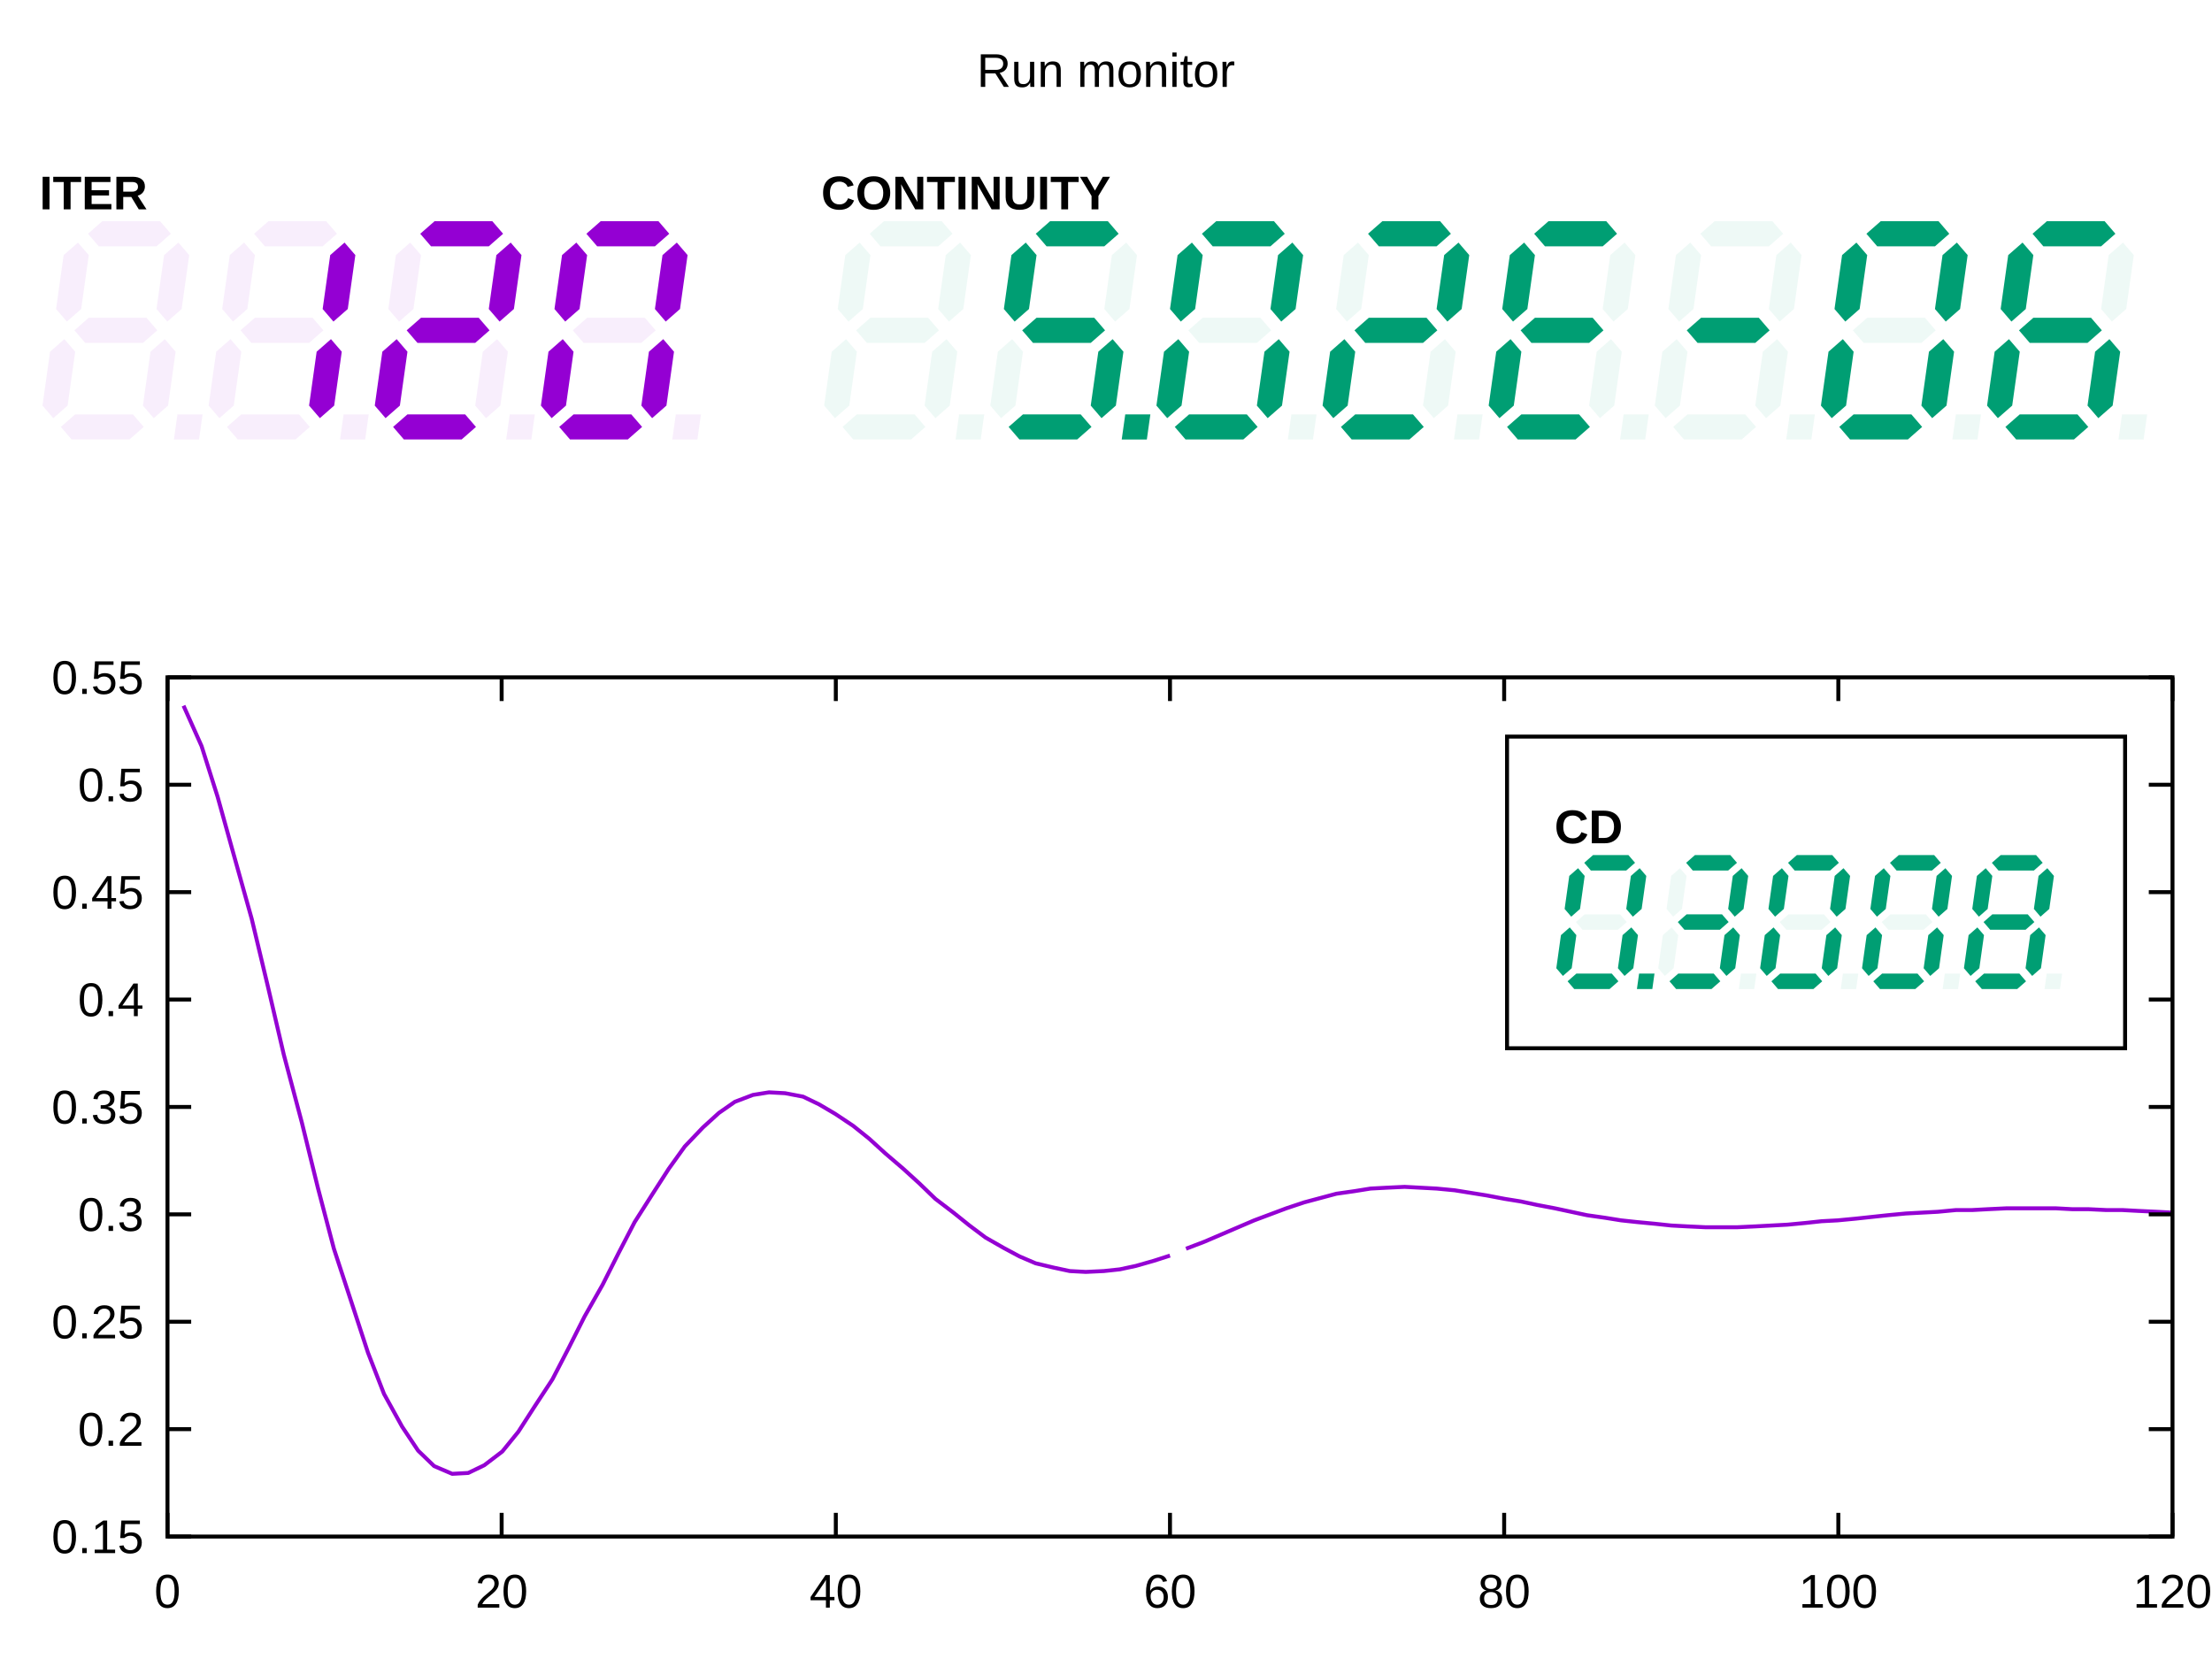
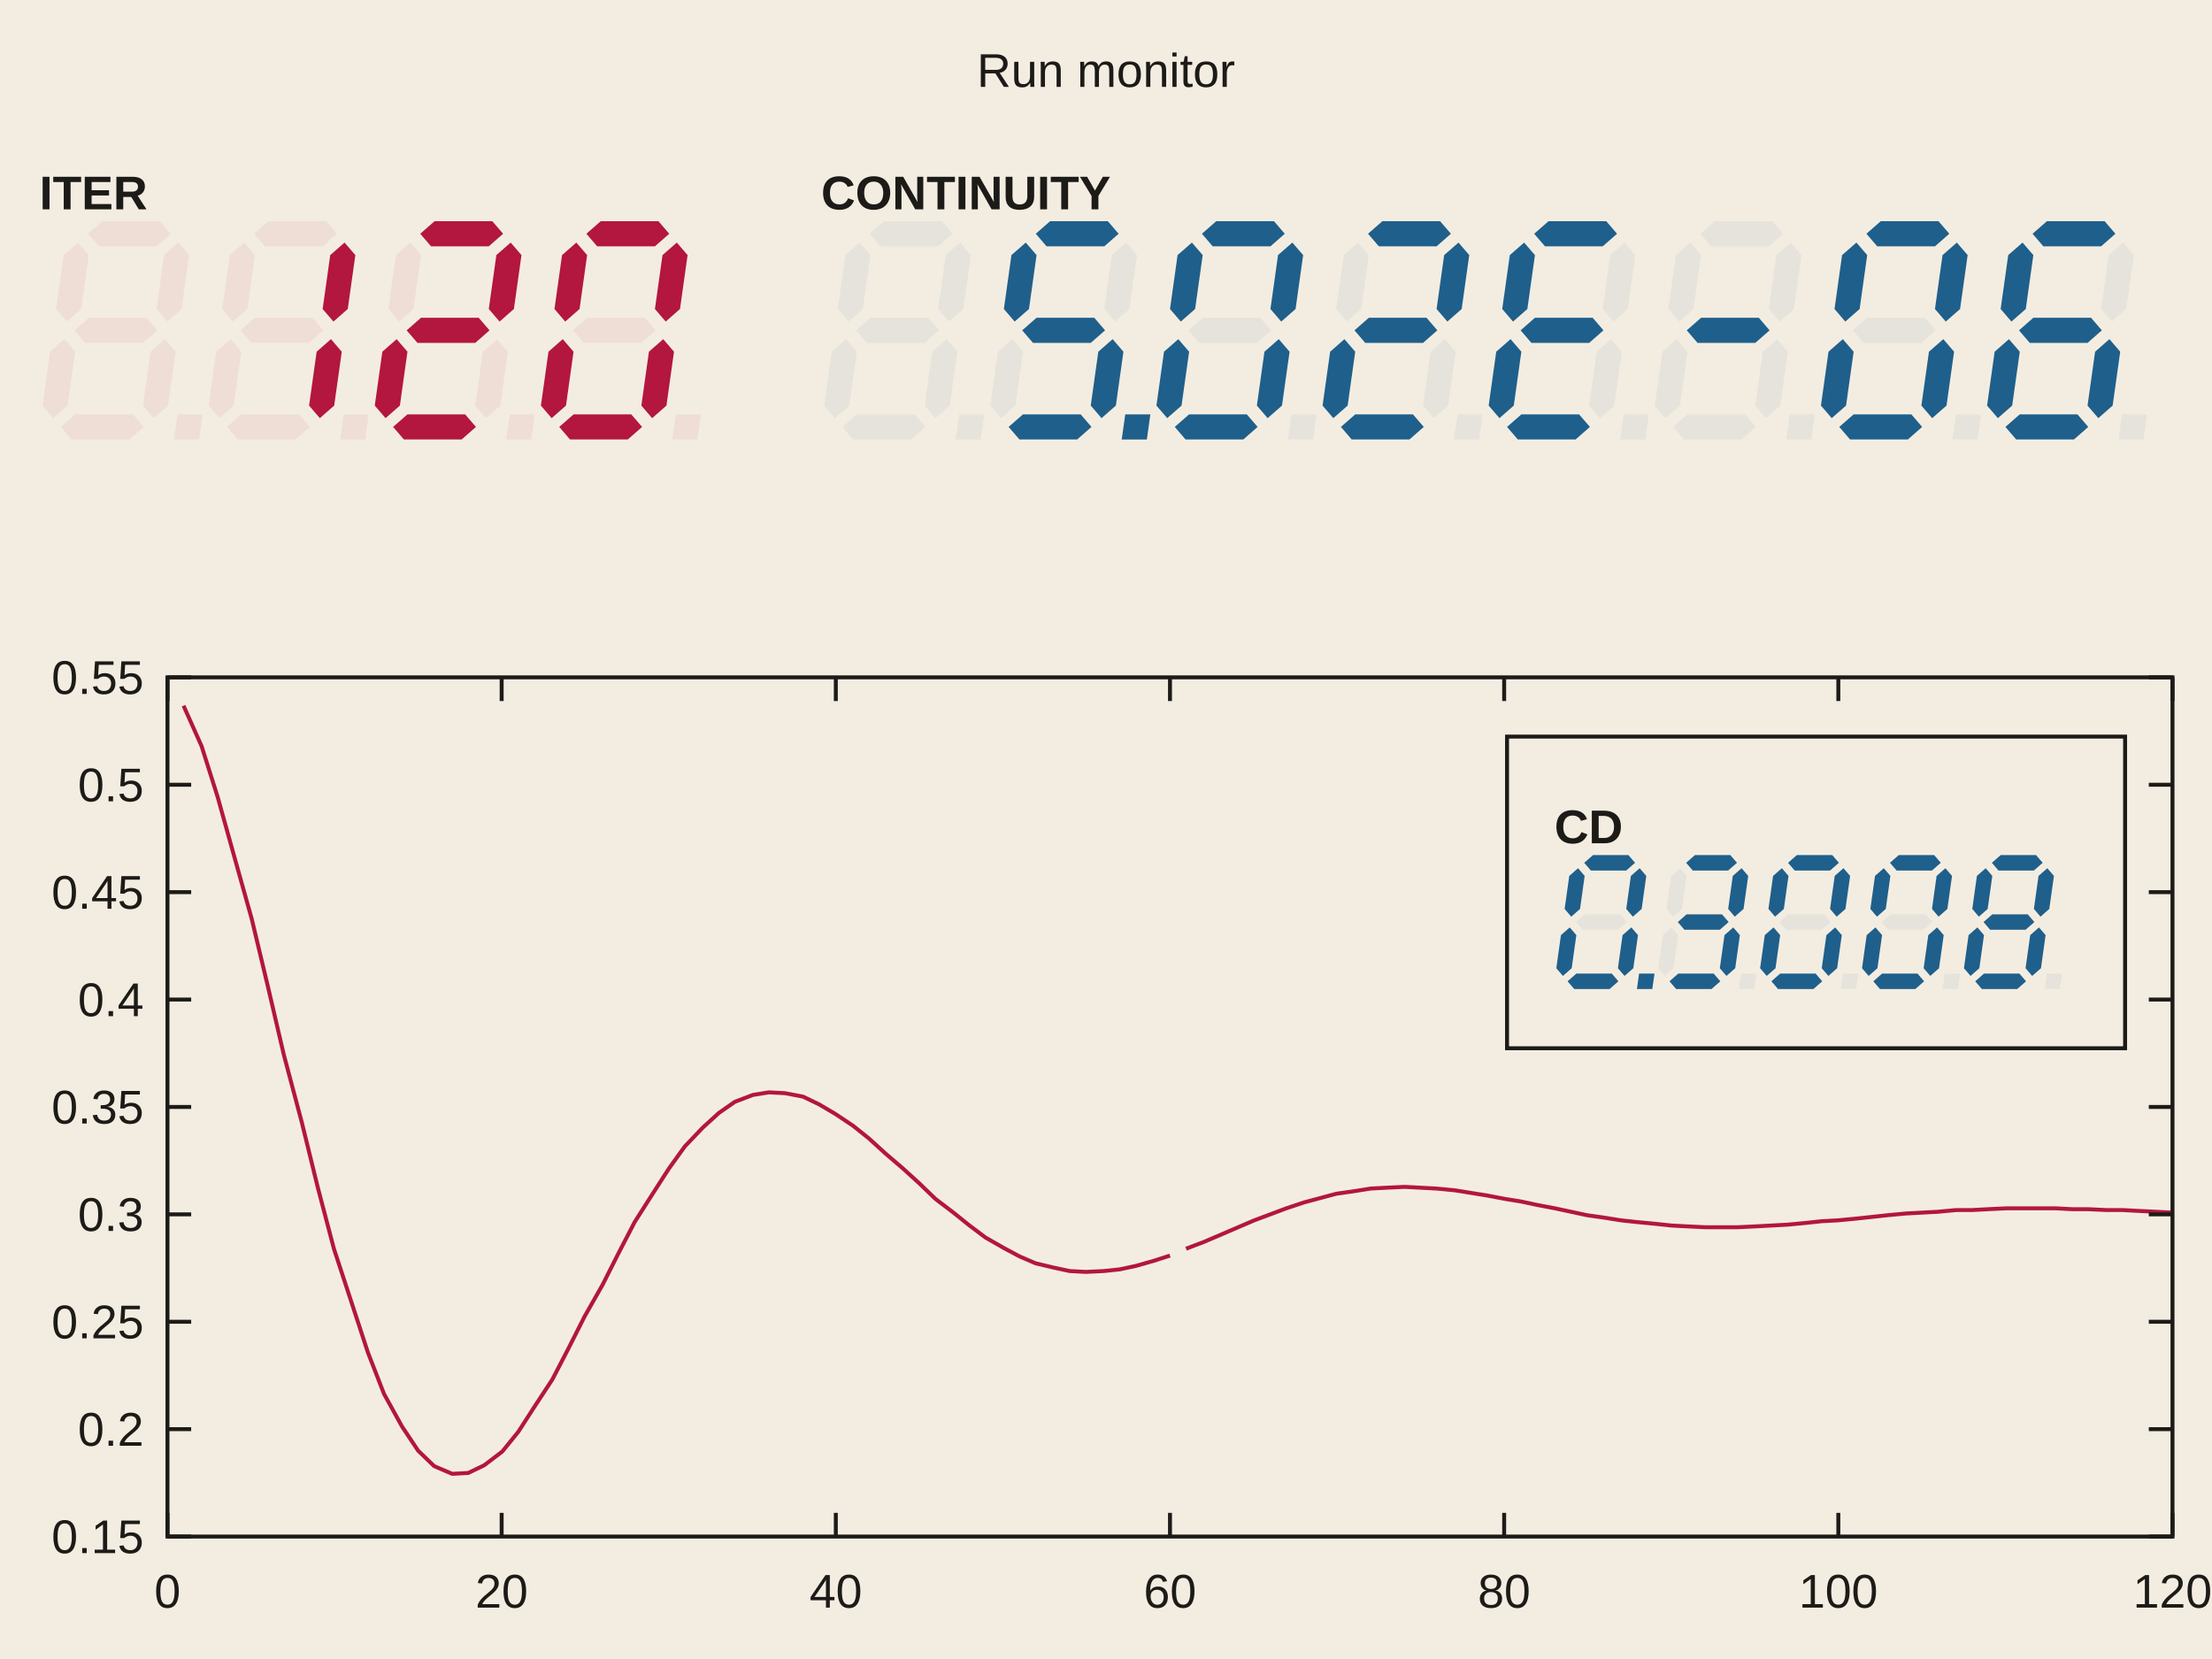
- <svg xmlns="http://www.w3.org/2000/svg" width="560" height="420" viewBox="0 0 560 420" font-family="Arial,Helvetica,sans-serif" font-size="12">
-   <rect x="0" y="0" width="560" height="420" fill="white" stroke="none" stroke-width="0" />
+ <svg xmlns="http://www.w3.org/2000/svg" width="560" height="420" viewBox="0 0 560 420" font-family="Arial,Helvetica,sans-serif" font-size="12" fill="#1d1b18" data-theme="washi" data-frame="#1d1b18" data-grid-color="#a69a85">
+   <rect x="0" y="0" width="560" height="420" fill="#f3ede1" stroke="none" stroke-width="0" />
  <text x="280" y="22" text-anchor="middle">Run monitor</text>
  <g class="fs-readouts">
    <g class="fs-readout">
      <text x="10" y="53" font-weight="bold">ITER</text>
-       <g transform="translate(20.05 59.18) skewX(-8)" fill="#9400d3">
+       <g transform="translate(20.05 59.18) skewX(-8)" fill="#b3163f">
        <path fill-opacity="0.07" d="M2.23,0L5.4,-3.18L20.03,-3.18L23.21,0L20.03,3.18L5.4,3.18ZM25.43,2.23L28.61,5.4L28.61,19.05L25.43,22.23L22.25,19.05L22.25,5.4ZM25.43,26.68L28.61,29.86L28.61,43.5L25.43,46.68L22.25,43.5L22.25,29.86ZM2.23,48.9L5.4,45.73L20.03,45.73L23.21,48.9L20.03,52.08L5.4,52.08ZM0,26.68L3.18,29.86L3.18,43.5L0,46.68L-3.18,43.5L-3.18,29.86ZM0,2.23L3.18,5.4L3.18,19.05L0,22.23L-3.18,19.05L-3.18,5.4ZM2.23,24.45L5.4,21.27L20.03,21.27L23.21,24.45L20.03,27.63L5.4,27.63ZM31.3,45.73h6.36v6.36h-6.36ZM44.28,0L47.46,-3.18L62.08,-3.18L65.26,0L62.08,3.18L47.46,3.18ZM44.28,48.9L47.46,45.73L62.08,45.73L65.26,48.9L62.08,52.08L47.46,52.08ZM42.06,26.68L45.24,29.86L45.24,43.5L42.06,46.68L38.88,43.5L38.88,29.86ZM42.06,2.23L45.24,5.4L45.24,19.05L42.06,22.23L38.88,19.05L38.88,5.4ZM44.28,24.45L47.46,21.27L62.08,21.27L65.26,24.45L62.08,27.63L47.46,27.63ZM73.36,45.73h6.36v6.36h-6.36ZM109.55,26.68L112.73,29.86L112.73,43.5L109.55,46.68L106.37,43.5L106.37,29.86ZM84.12,2.23L87.3,5.4L87.3,19.05L84.12,22.23L80.94,19.05L80.94,5.4ZM115.42,45.73h6.36v6.36h-6.36ZM128.4,24.45L131.58,21.27L146.2,21.27L149.38,24.45L146.2,27.63L131.58,27.63ZM157.47,45.73h6.36v6.36h-6.36Z" />
        <path d="M67.49,2.23L70.67,5.4L70.67,19.05L67.49,22.23L64.31,19.05L64.31,5.4ZM67.49,26.68L70.67,29.86L70.67,43.5L67.49,46.68L64.31,43.5L64.31,29.86ZM86.34,0L89.52,-3.18L104.14,-3.18L107.32,0L104.14,3.18L89.52,3.18ZM109.55,2.23L112.73,5.4L112.73,19.05L109.55,22.23L106.37,19.05L106.37,5.4ZM86.34,48.9L89.52,45.73L104.14,45.73L107.32,48.9L104.14,52.08L89.52,52.08ZM84.12,26.68L87.3,29.86L87.3,43.5L84.12,46.68L80.94,43.5L80.94,29.86ZM86.34,24.45L89.52,21.27L104.14,21.27L107.32,24.45L104.14,27.63L89.52,27.63ZM128.4,0L131.58,-3.18L146.2,-3.18L149.38,0L146.2,3.18L131.58,3.18ZM151.61,2.23L154.78,5.4L154.78,19.05L151.61,22.23L148.43,19.05L148.43,5.4ZM151.61,26.68L154.78,29.86L154.78,43.5L151.61,46.68L148.43,43.5L148.43,29.86ZM128.4,48.9L131.58,45.73L146.2,45.73L149.38,48.9L146.2,52.08L131.58,52.08ZM126.17,26.68L129.35,29.86L129.35,43.5L126.17,46.68L123,43.5L123,29.86ZM126.17,2.23L129.35,5.4L129.35,19.05L126.17,22.23L123,19.05L123,5.4Z" />
      </g>
    </g>
    <g class="fs-readout">
      <text x="207.88" y="53" font-weight="bold">CONTINUITY</text>
-       <g transform="translate(217.94 59.18) skewX(-8)" fill="#009e73">
+       <g transform="translate(217.94 59.18) skewX(-8)" fill="#1f5f8b">
        <path fill-opacity="0.07" d="M2.23,0L5.4,-3.18L20.03,-3.18L23.21,0L20.03,3.18L5.4,3.18ZM25.43,2.23L28.61,5.4L28.61,19.05L25.43,22.23L22.25,19.05L22.25,5.4ZM25.43,26.68L28.61,29.86L28.61,43.5L25.43,46.68L22.25,43.5L22.25,29.86ZM2.23,48.9L5.4,45.73L20.03,45.73L23.21,48.9L20.03,52.08L5.4,52.08ZM0,26.68L3.18,29.86L3.18,43.5L0,46.68L-3.18,43.5L-3.18,29.86ZM0,2.23L3.18,5.4L3.18,19.05L0,22.23L-3.18,19.05L-3.18,5.4ZM2.23,24.45L5.4,21.27L20.03,21.27L23.21,24.45L20.03,27.63L5.4,27.63ZM31.3,45.73h6.36v6.36h-6.36ZM67.49,2.23L70.67,5.4L70.67,19.05L67.49,22.23L64.31,19.05L64.31,5.4ZM42.06,26.68L45.24,29.86L45.24,43.5L42.06,46.68L38.88,43.5L38.88,29.86ZM86.34,24.45L89.52,21.27L104.14,21.27L107.32,24.45L104.14,27.63L89.52,27.63ZM115.42,45.73h6.36v6.36h-6.36ZM151.61,26.68L154.78,29.86L154.78,43.5L151.61,46.68L148.43,43.5L148.43,29.86ZM126.17,2.23L129.35,5.4L129.35,19.05L126.17,22.23L123,19.05L123,5.4ZM157.47,45.73h6.36v6.36h-6.36ZM193.66,2.23L196.84,5.4L196.84,19.05L193.66,22.23L190.48,19.05L190.48,5.4ZM193.66,26.68L196.84,29.86L196.84,43.5L193.66,46.68L190.48,43.5L190.48,29.86ZM199.53,45.73h6.36v6.36h-6.36ZM212.52,0L215.7,-3.18L230.32,-3.18L233.5,0L230.32,3.18L215.7,3.18ZM235.72,2.23L238.9,5.4L238.9,19.05L235.72,22.23L232.54,19.05L232.54,5.4ZM235.72,26.68L238.9,29.86L238.9,43.5L235.72,46.68L232.54,43.5L232.54,29.86ZM212.52,48.9L215.7,45.73L230.32,45.73L233.5,48.9L230.32,52.08L215.7,52.08ZM210.29,26.68L213.47,29.86L213.47,43.5L210.29,46.68L207.11,43.5L207.11,29.86ZM210.29,2.23L213.47,5.4L213.47,19.05L210.29,22.23L207.11,19.05L207.11,5.4ZM241.59,45.73h6.36v6.36h-6.36ZM254.57,24.45L257.75,21.27L272.38,21.27L275.55,24.45L272.38,27.63L257.75,27.63ZM283.65,45.73h6.36v6.36h-6.36ZM319.84,2.23L323.02,5.4L323.02,19.05L319.84,22.23L316.66,19.05L316.66,5.4ZM325.71,45.73h6.36v6.36h-6.36Z" />
        <path d="M44.28,0L47.46,-3.18L62.08,-3.18L65.26,0L62.08,3.18L47.46,3.18ZM67.49,26.68L70.67,29.86L70.67,43.5L67.49,46.68L64.31,43.5L64.31,29.86ZM44.28,48.9L47.46,45.73L62.08,45.73L65.26,48.9L62.08,52.08L47.46,52.08ZM42.06,2.23L45.24,5.4L45.24,19.05L42.06,22.23L38.88,19.05L38.88,5.4ZM44.28,24.45L47.46,21.27L62.08,21.27L65.26,24.45L62.08,27.63L47.46,27.63ZM73.36,45.73h6.36v6.36h-6.36ZM86.34,0L89.52,-3.18L104.14,-3.18L107.32,0L104.14,3.18L89.52,3.18ZM109.55,2.23L112.73,5.4L112.73,19.05L109.55,22.23L106.37,19.05L106.37,5.4ZM109.55,26.68L112.73,29.86L112.73,43.5L109.55,46.68L106.37,43.5L106.37,29.86ZM86.34,48.9L89.52,45.73L104.14,45.73L107.32,48.9L104.14,52.08L89.52,52.08ZM84.12,26.68L87.3,29.86L87.3,43.5L84.12,46.68L80.94,43.5L80.94,29.86ZM84.12,2.23L87.3,5.4L87.3,19.05L84.12,22.23L80.94,19.05L80.94,5.4ZM128.4,0L131.58,-3.18L146.2,-3.18L149.38,0L146.2,3.18L131.58,3.18ZM151.61,2.23L154.78,5.4L154.78,19.05L151.61,22.23L148.43,19.05L148.43,5.4ZM128.4,48.9L131.58,45.73L146.2,45.73L149.38,48.9L146.2,52.08L131.58,52.08ZM126.17,26.68L129.35,29.86L129.35,43.5L126.17,46.68L123,43.5L123,29.86ZM128.4,24.45L131.58,21.27L146.2,21.27L149.38,24.45L146.2,27.63L131.58,27.63ZM170.46,0L173.64,-3.18L188.26,-3.18L191.44,0L188.26,3.18L173.64,3.18ZM170.46,48.9L173.64,45.73L188.26,45.73L191.44,48.9L188.26,52.08L173.64,52.08ZM168.23,26.68L171.41,29.86L171.41,43.5L168.23,46.68L165.05,43.5L165.05,29.86ZM168.23,2.23L171.41,5.4L171.41,19.05L168.23,22.23L165.05,19.05L165.05,5.4ZM170.46,24.45L173.64,21.27L188.26,21.27L191.44,24.45L188.26,27.63L173.64,27.63ZM212.52,24.45L215.7,21.27L230.32,21.27L233.5,24.45L230.32,27.63L215.7,27.63ZM254.57,0L257.75,-3.18L272.38,-3.18L275.55,0L272.38,3.18L257.75,3.18ZM277.78,2.23L280.96,5.4L280.96,19.05L277.78,22.23L274.6,19.05L274.6,5.4ZM277.78,26.68L280.96,29.86L280.96,43.5L277.78,46.68L274.6,43.5L274.6,29.86ZM254.57,48.9L257.75,45.73L272.38,45.73L275.55,48.9L272.38,52.08L257.75,52.08ZM252.35,26.68L255.53,29.86L255.53,43.5L252.35,46.68L249.17,43.5L249.17,29.86ZM252.35,2.23L255.53,5.4L255.53,19.05L252.35,22.23L249.17,19.05L249.17,5.4ZM296.63,0L299.81,-3.18L314.43,-3.18L317.61,0L314.43,3.18L299.81,3.18ZM319.84,26.68L323.02,29.86L323.02,43.5L319.84,46.68L316.66,43.5L316.66,29.86ZM296.63,48.9L299.81,45.73L314.43,45.73L317.61,48.9L314.43,52.08L299.81,52.08ZM294.41,26.68L297.59,29.86L297.59,43.5L294.41,46.68L291.23,43.5L291.23,29.86ZM294.41,2.23L297.59,5.4L297.59,19.05L294.41,22.23L291.23,19.05L291.23,5.4ZM296.63,24.45L299.81,21.27L314.43,21.27L317.61,24.45L314.43,27.63L299.81,27.63Z" />
      </g>
    </g>
  </g>
  <g class="fs-axes" data-area="42.4 550 171.48 389" data-x="0 1.2e2" data-y="1.5e-1 5.5e-1" data-log="0 0" data-grid="0" data-font-size="12">
    <g class="fs-grid" display="none">
-       <polyline fill="none" stroke="#a0a0a0" stroke-width="0.5" stroke-dasharray="2,3" points="42.4,389 42.4,171.48" />
-       <polyline fill="none" stroke="#a0a0a0" stroke-width="0.5" stroke-dasharray="2,3" points="127,389 127,171.48" />
-       <polyline fill="none" stroke="#a0a0a0" stroke-width="0.5" stroke-dasharray="2,3" points="211.6,389 211.6,171.48" />
-       <polyline fill="none" stroke="#a0a0a0" stroke-width="0.5" stroke-dasharray="2,3" points="296.2,389 296.2,171.48" />
-       <polyline fill="none" stroke="#a0a0a0" stroke-width="0.5" stroke-dasharray="2,3" points="380.8,389 380.8,171.48" />
-       <polyline fill="none" stroke="#a0a0a0" stroke-width="0.5" stroke-dasharray="2,3" points="465.4,389 465.4,171.48" />
-       <polyline fill="none" stroke="#a0a0a0" stroke-width="0.5" stroke-dasharray="2,3" points="550,389 550,171.48" />
-       <polyline fill="none" stroke="#a0a0a0" stroke-width="0.5" stroke-dasharray="2,3" points="42.4,389 550,389" />
-       <polyline fill="none" stroke="#a0a0a0" stroke-width="0.5" stroke-dasharray="2,3" points="42.4,361.81 550,361.81" />
-       <polyline fill="none" stroke="#a0a0a0" stroke-width="0.5" stroke-dasharray="2,3" points="42.4,334.62 550,334.62" />
-       <polyline fill="none" stroke="#a0a0a0" stroke-width="0.5" stroke-dasharray="2,3" points="42.4,307.43 550,307.43" />
-       <polyline fill="none" stroke="#a0a0a0" stroke-width="0.5" stroke-dasharray="2,3" points="42.4,280.24 550,280.24" />
-       <polyline fill="none" stroke="#a0a0a0" stroke-width="0.5" stroke-dasharray="2,3" points="42.4,253.05 550,253.05" />
-       <polyline fill="none" stroke="#a0a0a0" stroke-width="0.5" stroke-dasharray="2,3" points="42.4,225.86 550,225.86" />
-       <polyline fill="none" stroke="#a0a0a0" stroke-width="0.5" stroke-dasharray="2,3" points="42.4,198.67 550,198.67" />
-       <polyline fill="none" stroke="#a0a0a0" stroke-width="0.5" stroke-dasharray="2,3" points="42.4,171.48 550,171.48" />
+       <polyline fill="none" stroke="#a69a85" stroke-width="0.5" stroke-dasharray="2,3" points="42.4,389 42.4,171.48" />
+       <polyline fill="none" stroke="#a69a85" stroke-width="0.5" stroke-dasharray="2,3" points="127,389 127,171.48" />
+       <polyline fill="none" stroke="#a69a85" stroke-width="0.5" stroke-dasharray="2,3" points="211.6,389 211.6,171.48" />
+       <polyline fill="none" stroke="#a69a85" stroke-width="0.5" stroke-dasharray="2,3" points="296.2,389 296.2,171.48" />
+       <polyline fill="none" stroke="#a69a85" stroke-width="0.5" stroke-dasharray="2,3" points="380.8,389 380.8,171.48" />
+       <polyline fill="none" stroke="#a69a85" stroke-width="0.5" stroke-dasharray="2,3" points="465.4,389 465.4,171.48" />
+       <polyline fill="none" stroke="#a69a85" stroke-width="0.5" stroke-dasharray="2,3" points="550,389 550,171.48" />
+       <polyline fill="none" stroke="#a69a85" stroke-width="0.5" stroke-dasharray="2,3" points="42.4,389 550,389" />
+       <polyline fill="none" stroke="#a69a85" stroke-width="0.5" stroke-dasharray="2,3" points="42.4,361.81 550,361.81" />
+       <polyline fill="none" stroke="#a69a85" stroke-width="0.5" stroke-dasharray="2,3" points="42.4,334.62 550,334.62" />
+       <polyline fill="none" stroke="#a69a85" stroke-width="0.5" stroke-dasharray="2,3" points="42.4,307.43 550,307.43" />
+       <polyline fill="none" stroke="#a69a85" stroke-width="0.5" stroke-dasharray="2,3" points="42.4,280.24 550,280.24" />
+       <polyline fill="none" stroke="#a69a85" stroke-width="0.5" stroke-dasharray="2,3" points="42.4,253.05 550,253.05" />
+       <polyline fill="none" stroke="#a69a85" stroke-width="0.5" stroke-dasharray="2,3" points="42.4,225.86 550,225.86" />
+       <polyline fill="none" stroke="#a69a85" stroke-width="0.5" stroke-dasharray="2,3" points="42.4,198.67 550,198.67" />
+       <polyline fill="none" stroke="#a69a85" stroke-width="0.5" stroke-dasharray="2,3" points="42.4,171.48 550,171.48" />
    </g>
    <svg class="fs-plot" x="42.4" y="171.48" width="507.6" height="217.52" viewBox="0 0 1 1" preserveAspectRatio="none" overflow="hidden">
      <g class="fs-series" data-series="1">
-         <polyline fill="none" stroke="#9400d3" stroke-width="1" stroke-linejoin="round" vector-effect="non-scaling-stroke" points="0.008,0.033 0.017,0.08 0.025,0.139 0.033,0.206 0.042,0.281 0.05,0.359 0.058,0.439 0.067,0.518 0.075,0.594 0.083,0.665 0.092,0.729 0.1,0.786 0.108,0.834 0.117,0.872 0.125,0.9 0.133,0.918 0.142,0.927 0.15,0.926 0.158,0.917 0.167,0.901 0.175,0.878 0.183,0.849 0.192,0.817 0.2,0.781 0.208,0.744 0.217,0.707 0.225,0.67 0.233,0.634 0.242,0.601 0.25,0.572 0.258,0.546 0.267,0.524 0.275,0.507 0.283,0.494 0.292,0.486 0.3,0.483 0.308,0.484 0.317,0.488 0.325,0.497 0.333,0.508 0.342,0.522 0.35,0.537 0.358,0.554 0.367,0.572 0.375,0.589 0.383,0.607 0.392,0.623 0.4,0.638 0.408,0.652 0.417,0.664 0.425,0.674 0.433,0.682 0.442,0.687 0.45,0.691 0.458,0.692 0.467,0.691 0.475,0.689 0.483,0.685 0.492,0.679 0.5,0.673" />
-         <polyline fill="none" stroke="#9400d3" stroke-width="1" stroke-linejoin="round" vector-effect="non-scaling-stroke" points="0.508,0.665 0.517,0.657 0.525,0.649 0.533,0.641 0.542,0.632 0.55,0.625 0.558,0.618 0.567,0.611 0.575,0.606 0.583,0.601 0.592,0.598 0.6,0.595 0.608,0.594 0.617,0.593 0.625,0.594 0.633,0.595 0.642,0.597 0.65,0.6 0.658,0.603 0.667,0.607 0.675,0.61 0.683,0.614 0.692,0.618 0.7,0.622 0.708,0.626 0.717,0.629 0.725,0.632 0.733,0.634 0.742,0.636 0.75,0.638 0.758,0.639 0.767,0.64 0.775,0.64 0.783,0.64 0.792,0.639 0.8,0.638 0.808,0.637 0.817,0.635 0.825,0.633 0.833,0.632 0.842,0.63 0.85,0.628 0.858,0.626 0.867,0.624 0.875,0.623 0.883,0.622 0.892,0.62 0.9,0.62 0.908,0.619 0.917,0.618 0.925,0.618 0.933,0.618 0.942,0.618 0.95,0.619 0.958,0.619 0.967,0.62 0.975,0.62 0.983,0.621 0.992,0.622 1,0.623" />
+         <polyline fill="none" stroke="#b3163f" stroke-width="1" stroke-linejoin="round" vector-effect="non-scaling-stroke" points="0.008,0.033 0.017,0.08 0.025,0.139 0.033,0.206 0.042,0.281 0.05,0.359 0.058,0.439 0.067,0.518 0.075,0.594 0.083,0.665 0.092,0.729 0.1,0.786 0.108,0.834 0.117,0.872 0.125,0.9 0.133,0.918 0.142,0.927 0.15,0.926 0.158,0.917 0.167,0.901 0.175,0.878 0.183,0.849 0.192,0.817 0.2,0.781 0.208,0.744 0.217,0.707 0.225,0.67 0.233,0.634 0.242,0.601 0.25,0.572 0.258,0.546 0.267,0.524 0.275,0.507 0.283,0.494 0.292,0.486 0.3,0.483 0.308,0.484 0.317,0.488 0.325,0.497 0.333,0.508 0.342,0.522 0.35,0.537 0.358,0.554 0.367,0.572 0.375,0.589 0.383,0.607 0.392,0.623 0.4,0.638 0.408,0.652 0.417,0.664 0.425,0.674 0.433,0.682 0.442,0.687 0.45,0.691 0.458,0.692 0.467,0.691 0.475,0.689 0.483,0.685 0.492,0.679 0.5,0.673" />
+         <polyline fill="none" stroke="#b3163f" stroke-width="1" stroke-linejoin="round" vector-effect="non-scaling-stroke" points="0.508,0.665 0.517,0.657 0.525,0.649 0.533,0.641 0.542,0.632 0.55,0.625 0.558,0.618 0.567,0.611 0.575,0.606 0.583,0.601 0.592,0.598 0.6,0.595 0.608,0.594 0.617,0.593 0.625,0.594 0.633,0.595 0.642,0.597 0.65,0.6 0.658,0.603 0.667,0.607 0.675,0.61 0.683,0.614 0.692,0.618 0.7,0.622 0.708,0.626 0.717,0.629 0.725,0.632 0.733,0.634 0.742,0.636 0.75,0.638 0.758,0.639 0.767,0.64 0.775,0.64 0.783,0.64 0.792,0.639 0.8,0.638 0.808,0.637 0.817,0.635 0.825,0.633 0.833,0.632 0.842,0.63 0.85,0.628 0.858,0.626 0.867,0.624 0.875,0.623 0.883,0.622 0.892,0.62 0.9,0.62 0.908,0.619 0.917,0.618 0.925,0.618 0.933,0.618 0.942,0.618 0.95,0.619 0.958,0.619 0.967,0.62 0.975,0.62 0.983,0.621 0.992,0.622 1,0.623" />
      </g>
    </svg>
-     <rect x="42.4" y="171.48" width="507.6" height="217.52" fill="none" stroke="black" stroke-width="1" />
+     <rect x="42.4" y="171.48" width="507.6" height="217.52" fill="none" stroke="#1d1b18" stroke-width="1" />
    <g class="fs-xticks">
-       <polyline fill="none" stroke="black" stroke-width="1" points="42.4,389 42.4,383" />
-       <polyline fill="none" stroke="black" stroke-width="1" points="42.4,171.48 42.4,177.48" />
+       <polyline fill="none" stroke="#1d1b18" stroke-width="1" points="42.4,389 42.4,383" />
+       <polyline fill="none" stroke="#1d1b18" stroke-width="1" points="42.4,171.48 42.4,177.48" />
      <text x="42.4" y="407" text-anchor="middle">0</text>
-       <polyline fill="none" stroke="black" stroke-width="1" points="127,389 127,383" />
-       <polyline fill="none" stroke="black" stroke-width="1" points="127,171.48 127,177.48" />
+       <polyline fill="none" stroke="#1d1b18" stroke-width="1" points="127,389 127,383" />
+       <polyline fill="none" stroke="#1d1b18" stroke-width="1" points="127,171.48 127,177.48" />
      <text x="127" y="407" text-anchor="middle">20</text>
-       <polyline fill="none" stroke="black" stroke-width="1" points="211.6,389 211.6,383" />
-       <polyline fill="none" stroke="black" stroke-width="1" points="211.6,171.48 211.6,177.48" />
+       <polyline fill="none" stroke="#1d1b18" stroke-width="1" points="211.6,389 211.6,383" />
+       <polyline fill="none" stroke="#1d1b18" stroke-width="1" points="211.6,171.48 211.6,177.48" />
      <text x="211.6" y="407" text-anchor="middle">40</text>
-       <polyline fill="none" stroke="black" stroke-width="1" points="296.2,389 296.2,383" />
-       <polyline fill="none" stroke="black" stroke-width="1" points="296.2,171.48 296.2,177.48" />
+       <polyline fill="none" stroke="#1d1b18" stroke-width="1" points="296.2,389 296.2,383" />
+       <polyline fill="none" stroke="#1d1b18" stroke-width="1" points="296.2,171.48 296.2,177.48" />
      <text x="296.2" y="407" text-anchor="middle">60</text>
-       <polyline fill="none" stroke="black" stroke-width="1" points="380.8,389 380.8,383" />
-       <polyline fill="none" stroke="black" stroke-width="1" points="380.8,171.48 380.8,177.48" />
+       <polyline fill="none" stroke="#1d1b18" stroke-width="1" points="380.8,389 380.8,383" />
+       <polyline fill="none" stroke="#1d1b18" stroke-width="1" points="380.8,171.48 380.8,177.48" />
      <text x="380.8" y="407" text-anchor="middle">80</text>
-       <polyline fill="none" stroke="black" stroke-width="1" points="465.4,389 465.4,383" />
-       <polyline fill="none" stroke="black" stroke-width="1" points="465.4,171.48 465.4,177.48" />
+       <polyline fill="none" stroke="#1d1b18" stroke-width="1" points="465.4,389 465.4,383" />
+       <polyline fill="none" stroke="#1d1b18" stroke-width="1" points="465.4,171.48 465.4,177.48" />
      <text x="465.4" y="407" text-anchor="middle">100</text>
-       <polyline fill="none" stroke="black" stroke-width="1" points="550,389 550,383" />
-       <polyline fill="none" stroke="black" stroke-width="1" points="550,171.48 550,177.48" />
+       <polyline fill="none" stroke="#1d1b18" stroke-width="1" points="550,389 550,383" />
+       <polyline fill="none" stroke="#1d1b18" stroke-width="1" points="550,171.48 550,177.48" />
      <text x="550" y="407" text-anchor="middle">120</text>
    </g>
    <g class="fs-yticks">
-       <polyline fill="none" stroke="black" stroke-width="1" points="42.4,389 48.4,389" />
-       <polyline fill="none" stroke="black" stroke-width="1" points="550,389 544,389" />
+       <polyline fill="none" stroke="#1d1b18" stroke-width="1" points="42.4,389 48.4,389" />
+       <polyline fill="none" stroke="#1d1b18" stroke-width="1" points="550,389 544,389" />
      <text x="36.4" y="393.2" text-anchor="end">0.15</text>
-       <polyline fill="none" stroke="black" stroke-width="1" points="42.4,361.81 48.4,361.81" />
-       <polyline fill="none" stroke="black" stroke-width="1" points="550,361.81 544,361.81" />
+       <polyline fill="none" stroke="#1d1b18" stroke-width="1" points="42.4,361.81 48.4,361.81" />
+       <polyline fill="none" stroke="#1d1b18" stroke-width="1" points="550,361.81 544,361.81" />
      <text x="36.4" y="366.01" text-anchor="end">0.2</text>
-       <polyline fill="none" stroke="black" stroke-width="1" points="42.4,334.62 48.4,334.62" />
-       <polyline fill="none" stroke="black" stroke-width="1" points="550,334.62 544,334.62" />
+       <polyline fill="none" stroke="#1d1b18" stroke-width="1" points="42.4,334.62 48.4,334.62" />
+       <polyline fill="none" stroke="#1d1b18" stroke-width="1" points="550,334.62 544,334.62" />
      <text x="36.4" y="338.82" text-anchor="end">0.25</text>
-       <polyline fill="none" stroke="black" stroke-width="1" points="42.4,307.43 48.4,307.43" />
-       <polyline fill="none" stroke="black" stroke-width="1" points="550,307.43 544,307.43" />
+       <polyline fill="none" stroke="#1d1b18" stroke-width="1" points="42.4,307.43 48.4,307.43" />
+       <polyline fill="none" stroke="#1d1b18" stroke-width="1" points="550,307.43 544,307.43" />
      <text x="36.4" y="311.63" text-anchor="end">0.3</text>
-       <polyline fill="none" stroke="black" stroke-width="1" points="42.4,280.24 48.4,280.24" />
-       <polyline fill="none" stroke="black" stroke-width="1" points="550,280.24 544,280.24" />
+       <polyline fill="none" stroke="#1d1b18" stroke-width="1" points="42.4,280.24 48.4,280.24" />
+       <polyline fill="none" stroke="#1d1b18" stroke-width="1" points="550,280.24 544,280.24" />
      <text x="36.4" y="284.44" text-anchor="end">0.35</text>
-       <polyline fill="none" stroke="black" stroke-width="1" points="42.4,253.05 48.4,253.05" />
-       <polyline fill="none" stroke="black" stroke-width="1" points="550,253.05 544,253.05" />
+       <polyline fill="none" stroke="#1d1b18" stroke-width="1" points="42.4,253.05 48.4,253.05" />
+       <polyline fill="none" stroke="#1d1b18" stroke-width="1" points="550,253.05 544,253.05" />
      <text x="36.4" y="257.25" text-anchor="end">0.4</text>
-       <polyline fill="none" stroke="black" stroke-width="1" points="42.4,225.86 48.4,225.86" />
-       <polyline fill="none" stroke="black" stroke-width="1" points="550,225.86 544,225.86" />
+       <polyline fill="none" stroke="#1d1b18" stroke-width="1" points="42.4,225.86 48.4,225.86" />
+       <polyline fill="none" stroke="#1d1b18" stroke-width="1" points="550,225.86 544,225.86" />
      <text x="36.4" y="230.06" text-anchor="end">0.45</text>
-       <polyline fill="none" stroke="black" stroke-width="1" points="42.4,198.67 48.4,198.67" />
-       <polyline fill="none" stroke="black" stroke-width="1" points="550,198.67 544,198.67" />
+       <polyline fill="none" stroke="#1d1b18" stroke-width="1" points="42.4,198.67 48.4,198.67" />
+       <polyline fill="none" stroke="#1d1b18" stroke-width="1" points="550,198.67 544,198.67" />
      <text x="36.4" y="202.87" text-anchor="end">0.5</text>
-       <polyline fill="none" stroke="black" stroke-width="1" points="42.4,171.48 48.4,171.48" />
-       <polyline fill="none" stroke="black" stroke-width="1" points="550,171.48 544,171.48" />
+       <polyline fill="none" stroke="#1d1b18" stroke-width="1" points="42.4,171.48 48.4,171.48" />
+       <polyline fill="none" stroke="#1d1b18" stroke-width="1" points="550,171.48 544,171.48" />
      <text x="36.4" y="175.68" text-anchor="end">0.55</text>
    </g>
    <g class="fs-readouts">
-       <rect x="381.53" y="186.48" width="156.47" height="78.9" fill="white" stroke="black" stroke-width="1" />
+       <rect x="381.53" y="186.48" width="156.47" height="78.9" fill="#f3ede1" stroke="#1d1b18" stroke-width="1" />
      <g class="fs-readout">
        <text x="393.53" y="213.48" font-weight="bold">CD</text>
-         <g transform="translate(399.7 218.43) skewX(-8)" fill="#009e73">
+         <g transform="translate(399.7 218.43) skewX(-8)" fill="#1f5f8b">
          <path fill-opacity="0.07" d="M1.37,15L3.32,13.05L12.29,13.05L14.24,15L12.29,16.95L3.32,16.95ZM25.8,16.36L27.75,18.31L27.75,26.69L25.8,28.64L23.85,26.69L23.85,18.31ZM25.8,1.37L27.75,3.32L27.75,11.68L25.8,13.64L23.85,11.68L23.85,3.32ZM45,28.05h3.9v3.9h-3.9ZM52.97,15L54.92,13.05L63.89,13.05L65.84,15L63.89,16.95L54.92,16.95ZM70.8,28.05h3.9v3.9h-3.9ZM78.77,15L80.72,13.05L89.69,13.05L91.64,15L89.69,16.95L80.72,16.95ZM96.6,28.05h3.9v3.9h-3.9ZM122.4,28.05h3.9v3.9h-3.9Z" />
          <path d="M1.37,0L3.32,-1.95L12.29,-1.95L14.24,0L12.29,1.95L3.32,1.95ZM15.6,1.37L17.55,3.32L17.55,11.68L15.6,13.64L13.65,11.68L13.65,3.32ZM15.6,16.36L17.55,18.31L17.55,26.69L15.6,28.64L13.65,26.69L13.65,18.31ZM1.37,30L3.32,28.05L12.29,28.05L14.24,30L12.29,31.95L3.32,31.95ZM0,16.36L1.95,18.31L1.95,26.69L0,28.64L-1.95,26.69L-1.95,18.31ZM0,1.37L1.95,3.32L1.95,11.68L0,13.64L-1.95,11.68L-1.95,3.32ZM19.2,28.05h3.9v3.9h-3.9ZM27.17,0L29.12,-1.95L38.09,-1.95L40.04,0L38.09,1.95L29.12,1.95ZM41.4,1.37L43.35,3.32L43.35,11.68L41.4,13.64L39.45,11.68L39.45,3.32ZM41.4,16.36L43.35,18.31L43.35,26.69L41.4,28.64L39.45,26.69L39.45,18.31ZM27.17,30L29.12,28.05L38.09,28.05L40.04,30L38.09,31.95L29.12,31.95ZM27.17,15L29.12,13.05L38.09,13.05L40.04,15L38.09,16.95L29.12,16.95ZM52.97,0L54.92,-1.95L63.89,-1.95L65.84,0L63.89,1.95L54.92,1.95ZM67.2,1.37L69.15,3.32L69.15,11.68L67.2,13.64L65.25,11.68L65.25,3.32ZM67.2,16.36L69.15,18.31L69.15,26.69L67.2,28.64L65.25,26.69L65.25,18.31ZM52.97,30L54.92,28.05L63.89,28.05L65.84,30L63.89,31.95L54.92,31.95ZM51.6,16.36L53.55,18.31L53.55,26.69L51.6,28.64L49.65,26.69L49.65,18.31ZM51.6,1.37L53.55,3.32L53.55,11.68L51.6,13.64L49.65,11.68L49.65,3.32ZM78.77,0L80.72,-1.95L89.69,-1.95L91.64,0L89.69,1.95L80.72,1.95ZM93,1.37L94.95,3.32L94.95,11.68L93,13.64L91.05,11.68L91.05,3.32ZM93,16.36L94.95,18.31L94.95,26.69L93,28.64L91.05,26.69L91.05,18.31ZM78.77,30L80.72,28.05L89.69,28.05L91.64,30L89.69,31.95L80.72,31.95ZM77.4,16.36L79.35,18.31L79.35,26.69L77.4,28.64L75.45,26.69L75.45,18.31ZM77.4,1.37L79.35,3.32L79.35,11.68L77.4,13.64L75.45,11.68L75.45,3.32ZM104.57,0L106.52,-1.95L115.49,-1.95L117.44,0L115.49,1.95L106.52,1.95ZM118.8,1.37L120.75,3.32L120.75,11.68L118.8,13.64L116.85,11.68L116.85,3.32ZM118.8,16.36L120.75,18.31L120.75,26.69L118.8,28.64L116.85,26.69L116.85,18.31ZM104.57,30L106.52,28.05L115.49,28.05L117.44,30L115.49,31.95L106.52,31.95ZM103.2,16.36L105.15,18.31L105.15,26.69L103.2,28.64L101.25,26.69L101.25,18.31ZM103.2,1.37L105.15,3.32L105.15,11.68L103.2,13.64L101.25,11.68L101.25,3.32ZM104.57,15L106.52,13.05L115.49,13.05L117.44,15L115.49,16.95L106.52,16.95Z" />
        </g>
      </g>
    </g>
  </g>
</svg>
